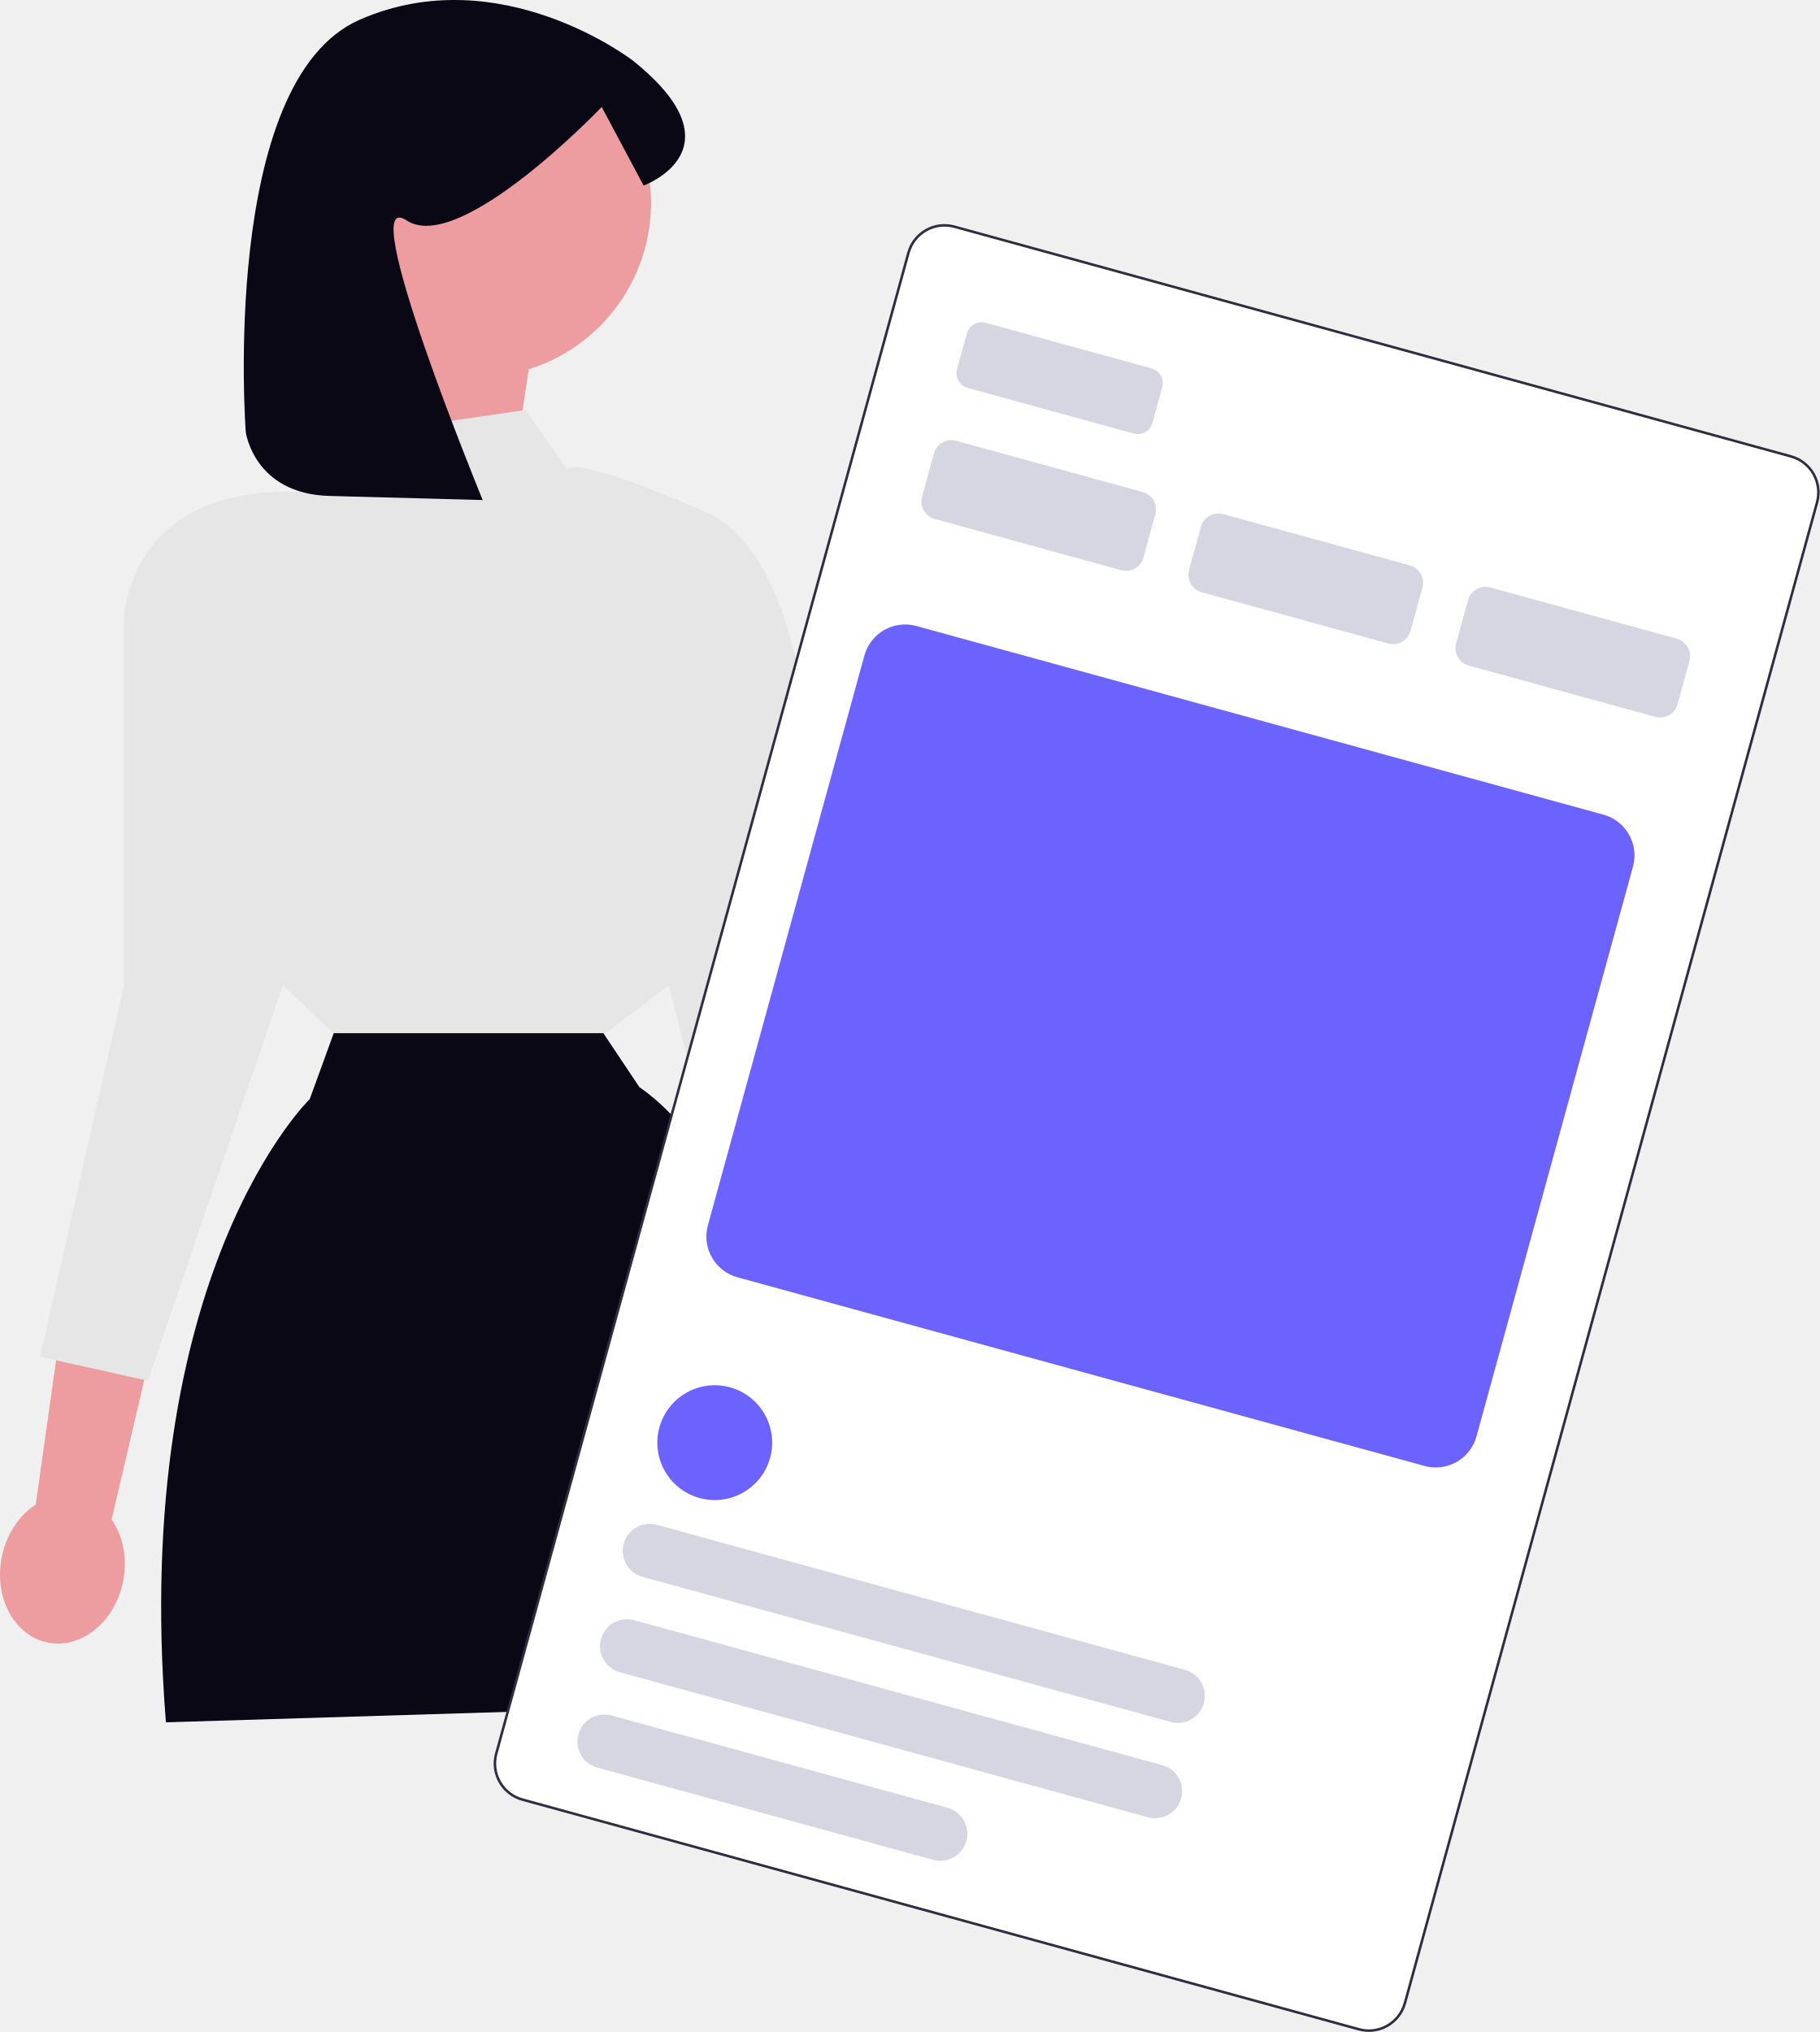
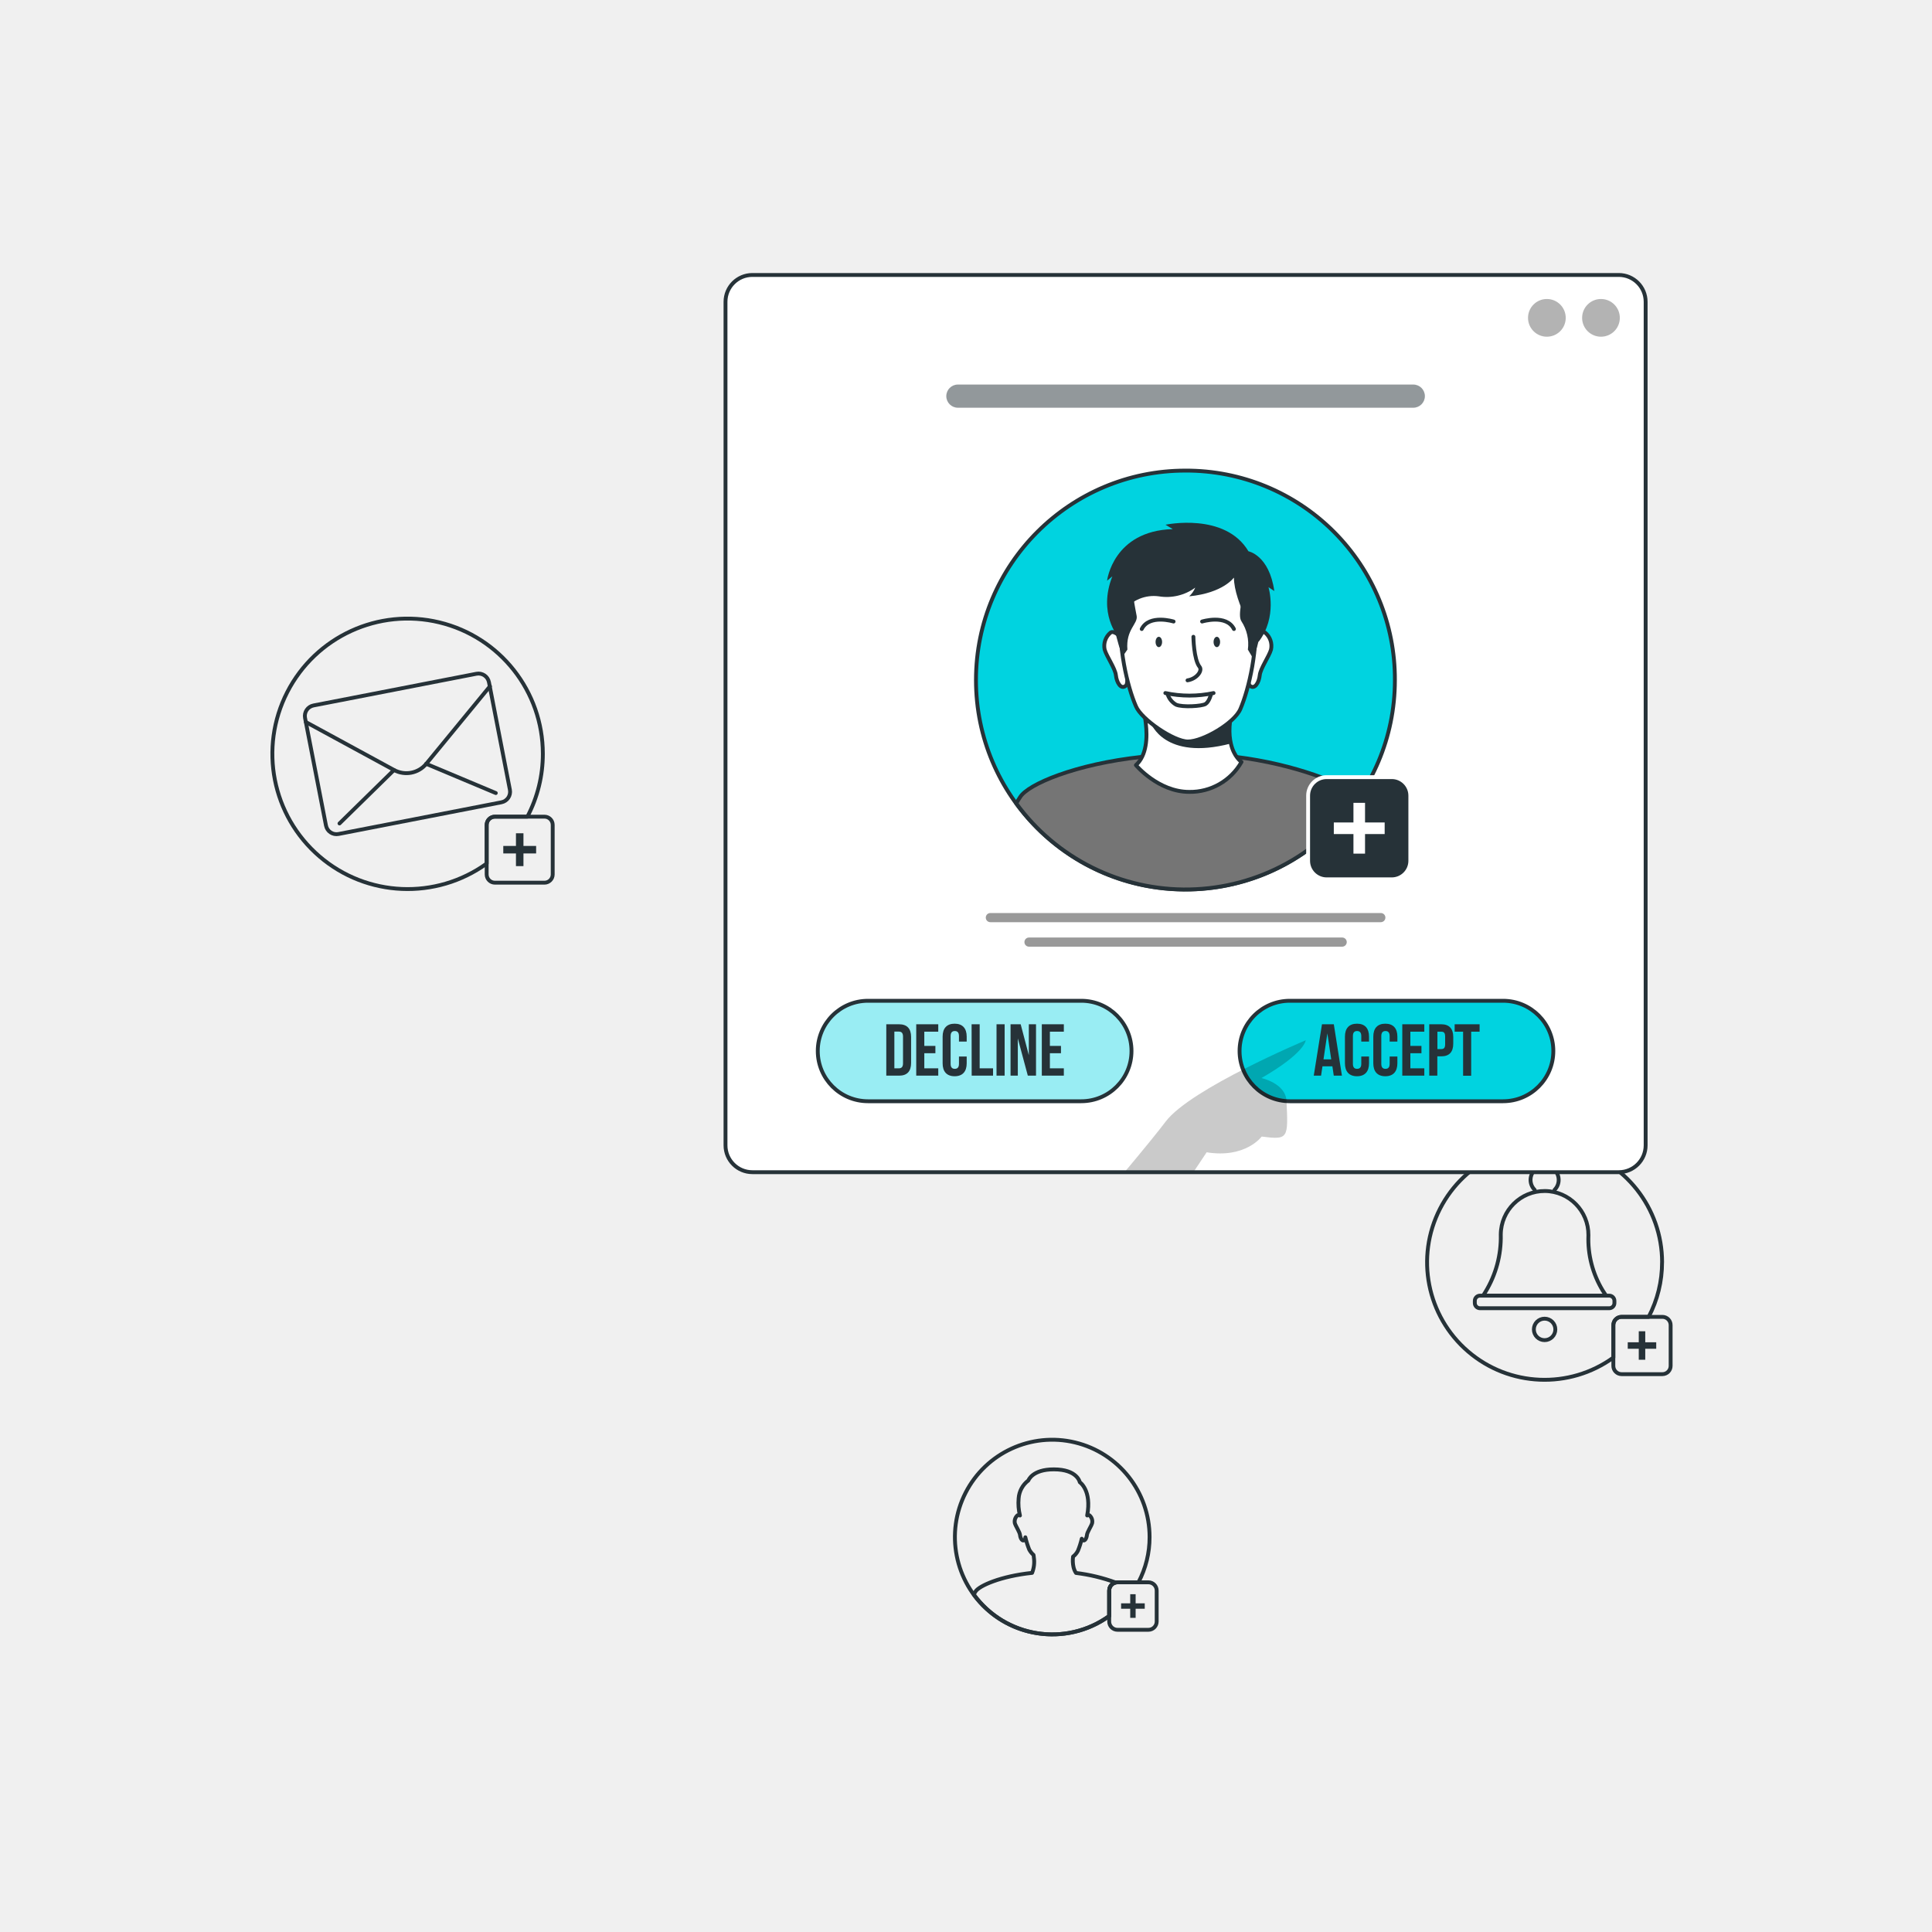
- <svg xmlns="http://www.w3.org/2000/svg" width="716.872" height="800.535" viewBox="0 0 716.872 800.535" role="img" artist="Katerina Limpitsouni" source="https://undraw.co/">
-   <g transform="translate(-765 -285)">
-     <path d="M82.664,76.476a68.781,68.781,0,1,1,89.387,65.637l-13.3,87.874L90.972,173.5s14.643-18.652,22.5-39.683a68.706,68.706,0,0,1-30.8-57.341Z" transform="translate(801.236 288.373)" fill="#ed9da0" />
-     <path d="M14.072,448.892l17.049-120.7L67.9,352.462,43.968,454.77c4.422,6.371,6.331,15.182,4.537,24.3-3.138,15.961-16.39,26.794-29.6,24.2S-2.467,485.63.671,469.669c1.794-9.122,6.9-16.554,13.4-20.777h0Z" transform="translate(765 428.86)" fill="#ed9da0" />
-     <path d="M260.456,442.327l-17.049-120.7L206.625,345.9,230.56,448.2c-4.422,6.371-6.331,15.182-4.537,24.3,3.138,15.961,16.39,26.794,29.6,24.2s21.373-17.641,18.235-33.6c-1.794-9.122-6.9-16.554-13.4-20.777h0Z" transform="translate(855.574 425.982)" fill="#e09093" />
-     <path d="M202.2,112.283l-80.27,11.8v21.407s-68.466-11.963-77.909,47.059V338.928L10.97,485.3l42.5,9.443,53.12-155.819,20.4,19.319h106.24L258.7,338.928l33.212,132.21,49.579-18.887L315.8,329.485s11.529-153.458-42.772-177.067-54.3-16.526-54.3-16.526L202.2,112.283Z" transform="translate(769.809 334.219)" fill="#e6e6e6" />
-     <path d="M112.115,282.988l-9.444,25.97S31.845,377.423,46.01,554.49l231.367-7.083s33.052-188.871-44.857-243.171l-14.184-21.248H112.115Z" transform="translate(784.347 409.047)" fill="#090814" />
-     <path d="M67.549,170.219s3.212,24.368,32.969,25.164L160.881,197S109.854,72.815,130.835,86.805s76.934-44.661,76.934-44.661l16.509,30.963s39.442-14.283-4.27-49.258c0,0-52.155-40.322-107.524-16.109S67.549,170.219,67.549,170.219h0Z" transform="translate(794.267 285)" fill="#090814" />
-     <path d="M475.924,772.417l-329.553-90.5a14.737,14.737,0,0,1-10.3-18.093L298.45,72.546a14.737,14.737,0,0,1,18.093-10.3l329.554,90.5a14.737,14.737,0,0,1,10.3,18.093L494.017,762.12a14.737,14.737,0,0,1-18.093,10.3Z" transform="translate(824.416 312.055)" fill="#fff" />
-     <path d="M475.924,772.417l-329.553-90.5a14.737,14.737,0,0,1-10.3-18.093L298.45,72.546a14.737,14.737,0,0,1,18.093-10.3l329.554,90.5a14.737,14.737,0,0,1,10.3,18.093L494.017,762.12a14.737,14.737,0,0,1-18.093,10.3Z" transform="translate(824.416 312.055)" fill="none" stroke="#2f2e41" stroke-miterlimit="10" stroke-width="1" />
-     <path d="M476.388,502.565l-270.7-74.339a16.654,16.654,0,0,1-11.637-20.446l61.655-224.509a16.654,16.654,0,0,1,20.447-11.635l270.7,74.339a16.652,16.652,0,0,1,11.634,20.445L496.833,490.93A16.652,16.652,0,0,1,476.388,502.565Z" transform="translate(849.803 359.975)" fill="#6c63ff" />
-     <path d="M331.108,171.8l-73.547-20.2a7.11,7.11,0,0,1-4.968-8.728l4.695-17.1a7.11,7.11,0,0,1,8.729-4.968L339.564,141a7.109,7.109,0,0,1,4.965,8.728l-4.695,17.1a7.109,7.109,0,0,1-8.726,4.967Z" transform="translate(875.612 337.844)" fill="#d6d6e3" />
-     <path d="M331.763,132.1l-65.375-17.953a6.022,6.022,0,0,1-4.208-7.394l3.86-14.056a6.022,6.022,0,0,1,7.394-4.209l65.375,17.953a6.022,6.022,0,0,1,4.207,7.4l-3.86,14.056a6.022,6.022,0,0,1-7.394,4.208Z" transform="translate(879.831 323.692)" fill="#d6d6e3" />
-     <path d="M404.249,191.881l-73.547-20.2a7.11,7.11,0,0,1-4.968-8.728l4.695-17.1a7.11,7.11,0,0,1,8.729-4.968l73.547,20.2a7.109,7.109,0,0,1,4.965,8.728l-4.695,17.1a7.109,7.109,0,0,1-8.726,4.967Z" transform="translate(907.673 346.648)" fill="#d6d6e3" />
-     <path d="M477.39,211.967l-73.547-20.2a7.11,7.11,0,0,1-4.968-8.728l4.695-17.1a7.11,7.11,0,0,1,8.729-4.968l73.547,20.2a7.109,7.109,0,0,1,4.965,8.728L486.116,207a7.109,7.109,0,0,1-8.726,4.967Z" transform="translate(939.734 355.453)" fill="#d6d6e3" />
-     <path d="M196.661,423.849a22.618,22.618,0,1,1,27.8-15.821A22.644,22.644,0,0,1,196.661,423.849Z" transform="translate(843.915 451.317)" fill="#6c63ff" />
-     <path d="M386.282,495.391,178.444,438.314a10.644,10.644,0,1,1,5.637-20.527L391.92,474.863a10.644,10.644,0,1,1-5.637,20.527Z" transform="translate(839.79 467.968)" fill="#d6d6e3" />
-     <path d="M380.071,521.5,172.232,464.426A10.644,10.644,0,1,1,177.87,443.9l207.838,57.077a10.644,10.644,0,1,1-5.637,20.527Z" transform="translate(837.067 479.414)" fill="#d6d6e3" />
-     <path d="M298.165,526.827,166.021,490.538a10.644,10.644,0,1,1,5.637-20.527L303.8,506.3a10.644,10.644,0,1,1-5.637,20.527Z" transform="translate(834.344 490.86)" fill="#d6d6e3" />
+ <svg xmlns="http://www.w3.org/2000/svg" viewBox="0 0 500 500">
+   <defs>
+     <clipPath id="freepik--clip-path--inject-164">
+       <rect x="187.76" y="71.16" width="238.13" height="232.2" rx="6.95" style="fill:#fff;stroke:#263238;stroke-linecap:round;stroke-linejoin:round" />
+     </clipPath>
+     <clipPath id="freepik--clip-path-2--inject-164">
+       <path d="M279.83,285H224.64a13,13,0,0,1-13-13h0a13,13,0,0,1,13-13h55.19a13,13,0,0,1,13,13h0A13,13,0,0,1,279.83,285Z" style="fill:#00D3E0;stroke:#263238;stroke-linecap:round;stroke-linejoin:round" />
+     </clipPath>
+     <clipPath id="freepik--clip-path-3--inject-164">
+       <path d="M120.78,403.37q-6.19-4.72-12.22-10c-5.81-5-11.47-10.44-16.91-16.15a194.86,194.86,0,0,1,4.9-18.91,24.76,24.76,0,0,1,11.12-13.89l.2-.12.93-.52c.58-.31,1.14-.59,1.68-.83a25.34,25.34,0,0,1,5.56-1.82L120.29,397Z" style="fill:#00D3E0;stroke:#263238;stroke-linecap:round;stroke-linejoin:round" />
+     </clipPath>
+   </defs>
+   <g id="freepik--Icons--inject-164">
+     <path d="M297.51,397.8a25,25,0,0,1-2.88,11.7H289.2a2.61,2.61,0,0,0-.48.05,2.14,2.14,0,0,0-1.66,2.09v6.58a25.19,25.19,0,1,1,10.45-20.42Z" style="fill:none;stroke:#263238;stroke-linecap:round;stroke-linejoin:round" />
+     <path d="M278.47,407.08a45.87,45.87,0,0,1,10.25,2.47,2.14,2.14,0,0,0-1.66,2.09v6.58A25.17,25.17,0,0,1,252,412.65q.21-.37.45-.75c.94-1.53,6.61-4,14.65-4.84a7.62,7.62,0,0,0,.46-4c0-.23-.06-.44-.09-.65a4.86,4.86,0,0,1-1.11-1.39,22.35,22.35,0,0,1-1-3.17,1.13,1.13,0,0,1-.16.68c-.59.55-1.13-.4-1.21-1.23s-1.11-2.28-1.35-3.1a2.11,2.11,0,0,1,.71-2.05.6.6,0,0,1,.61.06,13.37,13.37,0,0,1-.34-4.42,6.35,6.35,0,0,1,2.52-4.65s1-2.89,6.61-2.87c6.09,0,6.7,3.32,6.7,3.32s3.15,2.1,1.91,8.61a.54.54,0,0,1,.57-.05,2.08,2.08,0,0,1,.71,2.05c-.23.82-1.27,2.26-1.35,3.1s-.62,1.78-1.21,1.23a.65.65,0,0,1-.12-.31,20.57,20.57,0,0,1-1,3.13,4.44,4.44,0,0,1-1.25,1.5,7.65,7.65,0,0,0,.1,2.65A4.39,4.39,0,0,0,278.47,407.08Z" style="fill:none;stroke:#263238;stroke-linecap:round;stroke-linejoin:round" />
+     <rect x="287.06" y="409.5" width="12.29" height="12.29" rx="2.14" style="fill:none;stroke:#263238;stroke-linecap:round;stroke-linejoin:round" />
+     <polygon points="296.26 414.94 293.9 414.94 293.9 412.58 292.5 412.58 292.5 414.94 290.14 414.94 290.14 416.34 292.5 416.34 292.5 418.7 293.9 418.7 293.9 416.34 296.26 416.34 296.26 414.94" style="fill:#263238" />
+     <path d="M140.49,195.09a34.89,34.89,0,0,1-4,16.26h-8.4a2.14,2.14,0,0,0-2.14,2.14v10a35,35,0,1,1,14.54-28.4Z" style="fill:none;stroke:#263238;stroke-linecap:round;stroke-linejoin:round" />
+     <rect x="81.22" y="178.15" width="48.49" height="33.89" rx="2.77" transform="translate(-35.33 23.74) rotate(-11.01)" style="fill:none;stroke:#263238;stroke-linecap:round;stroke-linejoin:round" />
+     <path d="M79.16,186.87,102,199.29a6.67,6.67,0,0,0,8.32-1.62l16.48-20.06" style="fill:none;stroke:#263238;stroke-linecap:round;stroke-linejoin:round" />
+     <line x1="87.86" y1="213.11" x2="101.96" y2="199.29" style="fill:none;stroke:#263238;stroke-linecap:round;stroke-linejoin:round" />
+     <line x1="128.31" y1="205.24" x2="110.28" y2="197.67" style="fill:none;stroke:#263238;stroke-linecap:round;stroke-linejoin:round" />
+     <rect x="125.95" y="211.35" width="17.09" height="17.09" rx="2.14" style="fill:none;stroke:#263238;stroke-linecap:round;stroke-linejoin:round" />
+     <polygon points="138.75 218.93 135.47 218.93 135.47 215.65 133.53 215.65 133.53 218.93 130.25 218.93 130.25 220.87 133.53 220.87 133.53 224.15 135.47 224.15 135.47 220.87 138.75 220.87 138.75 218.93" style="fill:#263238" />
+     <path d="M415.64,335.3h-31.8l.62-1a27.25,27.25,0,0,0,3.94-14.75v-.06a11.34,11.34,0,1,1,22.68.17A25.69,25.69,0,0,0,414.79,334Z" style="fill:none;stroke:#263238;stroke-linecap:round;stroke-linejoin:round" />
+     <path d="M397.17,307.93a3.64,3.64,0,1,1,5.15,0" style="fill:none;stroke:#263238;stroke-linecap:round;stroke-linejoin:round" />
+     <rect x="381.68" y="335.31" width="36.13" height="3.26" rx="1.35" style="fill:none;stroke:#263238;stroke-linecap:round;stroke-linejoin:round" />
+     <circle cx="399.74" cy="344.05" r="2.78" style="fill:none;stroke:#263238;stroke-linecap:round;stroke-linejoin:round" />
+     <path d="M430.14,326.68a30.37,30.37,0,0,1-3.46,14.12h-7a2.14,2.14,0,0,0-2.14,2.14v8.4a30.41,30.41,0,1,1,12.61-24.66Z" style="fill:none;stroke:#263238;stroke-linecap:round;stroke-linejoin:round" />
+     <rect x="417.53" y="340.8" width="14.83" height="14.83" rx="2.14" style="fill:none;stroke:#263238;stroke-linecap:round;stroke-linejoin:round" />
+     <polygon points="428.63 347.38 425.79 347.38 425.79 344.53 424.11 344.53 424.11 347.38 421.26 347.38 421.26 349.06 424.11 349.06 424.11 351.9 425.79 351.9 425.79 349.06 428.63 349.06 428.63 347.38" style="fill:#263238" />
+   </g>
+   <g id="freepik--Window--inject-164">
+     <rect x="187.76" y="71.16" width="238.13" height="232.2" rx="6.95" style="fill:#fff" />
+     <g style="clip-path:url(#freepik--clip-path--inject-164)">
+       <path d="M389,285h-55.2a13,13,0,0,1-13-13h0a13,13,0,0,1,13-13H389a13,13,0,0,1,13,13h0A13,13,0,0,1,389,285Z" style="fill:#00D3E0;stroke:#263238;stroke-linecap:round;stroke-linejoin:round" />
+       <path d="M347.29,278.38h-2.11l-.36-2.42h-2.57l-.36,2.42H340l2.13-13.3h3.06Zm-4.77-4.22h2l-1-6.73h0Z" style="fill:#263238" />
+       <path d="M354.3,273.42v1.76c0,2.13-1.06,3.35-3.11,3.35s-3.12-1.22-3.12-3.35v-6.91c0-2.13,1.06-3.34,3.12-3.34s3.11,1.21,3.11,3.34v1.29h-2v-1.42c0-.95-.42-1.31-1.09-1.31s-1.08.36-1.08,1.31v7.18c0,.95.42,1.29,1.08,1.29s1.09-.34,1.09-1.29v-1.9Z" style="fill:#263238" />
+       <path d="M361.64,273.42v1.76c0,2.13-1.07,3.35-3.12,3.35s-3.11-1.22-3.11-3.35v-6.91c0-2.13,1.06-3.34,3.11-3.34s3.12,1.21,3.12,3.34v1.29h-2v-1.42c0-.95-.42-1.31-1.08-1.31s-1.08.36-1.08,1.31v7.18c0,.95.41,1.29,1.08,1.29s1.08-.34,1.08-1.29v-1.9Z" style="fill:#263238" />
+       <path d="M365,270.68h2.87v1.9H365v3.9h3.61v1.9h-5.7v-13.3h5.7V267H365Z" style="fill:#263238" />
+       <path d="M376.1,268.36v1.73c0,2.13-1,3.29-3.12,3.29h-1v5h-2.09v-13.3H373C375.07,265.08,376.1,266.24,376.1,268.36ZM372,267v4.5h1c.67,0,1-.3,1-1.25v-2c0-1-.36-1.25-1-1.25Z" style="fill:#263238" />
+       <path d="M376.46,265.08h6.46V267h-2.18v11.4h-2.09V267h-2.19Z" style="fill:#263238" />
+       <path d="M279.83,285H224.64a13,13,0,0,1-13-13h0a13,13,0,0,1,13-13h55.19a13,13,0,0,1,13,13h0A13,13,0,0,1,279.83,285Z" style="fill:#00D3E0" />
+       <g style="clip-path:url(#freepik--clip-path-2--inject-164)">
+         <path d="M279.83,285H224.64a13,13,0,0,1-13-13h0a13,13,0,0,1,13-13h55.19a13,13,0,0,1,13,13h0A13,13,0,0,1,279.83,285Z" style="fill:#fff;opacity:0.6" />
+       </g>
+       <path d="M279.83,285H224.64a13,13,0,0,1-13-13h0a13,13,0,0,1,13-13h55.19a13,13,0,0,1,13,13h0A13,13,0,0,1,279.83,285Z" style="fill:none;stroke:#263238;stroke-linecap:round;stroke-linejoin:round" />
+       <path d="M229.37,265.08h3.31c2.09,0,3.11,1.16,3.11,3.28v6.73c0,2.13-1,3.29-3.11,3.29h-3.31Zm2.09,1.9v9.5h1.18c.66,0,1.06-.35,1.06-1.3v-6.91c0-.95-.4-1.29-1.06-1.29Z" style="fill:#263238" />
+       <path d="M239.21,270.68h2.87v1.9h-2.87v3.9h3.61v1.9h-5.7v-13.3h5.7V267h-3.61Z" style="fill:#263238" />
+       <path d="M250.18,273.42v1.76c0,2.13-1.06,3.35-3.12,3.35s-3.11-1.22-3.11-3.35v-6.91c0-2.13,1.06-3.34,3.11-3.34s3.12,1.21,3.12,3.34v1.29h-2v-1.42c0-.95-.41-1.31-1.08-1.31s-1.08.36-1.08,1.31v7.18c0,.95.42,1.29,1.08,1.29s1.08-.34,1.08-1.29v-1.9Z" style="fill:#263238" />
+       <path d="M251.45,265.08h2.09v11.4H257v1.9h-5.53Z" style="fill:#263238" />
+       <path d="M257.9,265.08H260v13.3H257.9Z" style="fill:#263238" />
+       <path d="M263.41,268.74h0v9.64h-1.88v-13.3h2.62l2.11,8h0v-8h1.86v13.3H266Z" style="fill:#263238" />
+       <path d="M271.71,270.68h2.87v1.9h-2.87v3.9h3.61v1.9h-5.7v-13.3h5.7V267h-3.61Z" style="fill:#263238" />
+       <path d="M361,176a54.21,54.21,0,1,1-54.21-54.21A54,54,0,0,1,361,176Z" style="fill:#00D3E0;stroke:#263238;stroke-linecap:round;stroke-linejoin:round" />
+       <path d="M351.85,206.15A54.21,54.21,0,0,1,263,207.91c.32-.54.64-1.08,1-1.61,2-3.31,14.24-8.55,31.55-10.43a117.51,117.51,0,0,1,11.76-.7,94.49,94.49,0,0,1,12.73.74C335.08,197.79,347.59,202.77,351.85,206.15Z" style="fill:#757575;stroke:#263238;stroke-linecap:round;stroke-linejoin:round" />
+       <path d="M321.3,197.19a15.26,15.26,0,0,1-13.54,7.75c-8,0-13.79-6.92-13.79-6.92,2.8-2.51,3-7.17,2.56-10.84a31.87,31.87,0,0,0-1-5.32h23.86c-1.45,4.77-1.4,8.19-.84,10.57C319.34,195.94,321.3,197.19,321.3,197.19Z" style="fill:#fff;stroke:#263238;stroke-linecap:round;stroke-linejoin:round" />
+       <path d="M318.5,192.43c-17.24,4.52-20.66-5.33-20.66-5.33l-1.31.08a31.87,31.87,0,0,0-1-5.32h23.86C317.89,186.63,317.94,190.05,318.5,192.43Z" style="fill:#263238" />
+       <path d="M324.53,165.11s1.92-2.09,2.87-1.4a4.47,4.47,0,0,1,1.54,4.4c-.51,1.78-2.74,4.87-2.92,6.67s-1.32,3.84-2.59,2.65S324.53,165.11,324.53,165.11Z" style="fill:#fff;stroke:#263238;stroke-linecap:round;stroke-linejoin:round" />
+       <path d="M290.29,165.11s-1.92-2.09-2.87-1.4a4.47,4.47,0,0,0-1.54,4.4c.51,1.78,2.74,4.87,2.92,6.67s1.32,3.84,2.59,2.65S290.29,165.11,290.29,165.11Z" style="fill:#fff;stroke:#263238;stroke-linecap:round;stroke-linejoin:round" />
+       <path d="M307,141c24.17,0,18.42,32.18,14,42.51-1.56,3.63-9.66,8.39-13.57,8.39-3.64,0-12-5.69-13.44-9.1C289.47,172.4,284,141,307,141Z" style="fill:#fff;stroke:#263238;stroke-linecap:round;stroke-linejoin:round" />
+       <path d="M311.1,160.85s6.29-1.95,8.24,1.94" style="fill:none;stroke:#263238;stroke-linecap:round;stroke-linejoin:round" />
+       <path d="M315.76,166.14c0,.74-.38,1.34-.84,1.34s-.85-.6-.85-1.34.38-1.34.85-1.34S315.76,165.4,315.76,166.14Z" style="fill:#263238" />
+       <path d="M303.72,160.85s-6.29-1.95-8.24,1.94" style="fill:none;stroke:#263238;stroke-linecap:round;stroke-linejoin:round" />
+       <path d="M299.06,166.14c0,.74.38,1.34.84,1.34s.85-.6.85-1.34-.38-1.34-.85-1.34S299.06,165.4,299.06,166.14Z" style="fill:#263238" />
+       <path d="M317,149.21a30.6,30.6,0,0,1-18.62,0s-3.27-.19-4.55,1.45,0,6.7.34,8.76-2.83,3.49-2.4,8.69l-1.23,1.8s-3.41-8.38-2.55-15.58,5.41-10,5.41-10,2.07-6.23,14.23-6.18c13.11.05,14.43,7.14,14.43,7.14s8.88,5.93,2.31,25.23l-1.42-2.4a10.81,10.81,0,0,0-1.66-7.32c-1.15-1.67.68-6.69.25-9.27S317,149.21,317,149.21Z" style="fill:#263238" />
+       <path d="M308.85,164.8s.07,5.88,1.61,7.79c.79,1-.75,3.1-3.13,3.48" style="fill:none;stroke:#263238;stroke-linecap:round;stroke-linejoin:round" />
+       <path d="M302.12,179.48a4.78,4.78,0,0,0,2.25,2.89c1.65.71,6.67.41,7.62-.18s1.42-2.52,1.42-2.52" style="fill:#fff;stroke:#263238;stroke-linecap:round;stroke-linejoin:round" />
+       <path d="M301.59,179.36a29.78,29.78,0,0,0,12.48,0" style="fill:none;stroke:#263238;stroke-linecap:round;stroke-linejoin:round" />
+       <path d="M319.34,149.46s-2.7,4-11.58,4.87a6.5,6.5,0,0,0,1.57-2.25,12.51,12.51,0,0,1-9.43,2.25,9.75,9.75,0,0,0-9,3.67l-1.5,6.8s-5.31-6-1.53-15.64l-1.36,1.13s1.51-12.89,17-13.36l-1.88-1.13s15.43-3.29,21.47,6.87c0,0,5.37,1,6.69,10.29l-1.51-1s2.39,7.71-2.57,14.16C325.67,166.14,319.34,155.93,319.34,149.46Z" style="fill:#263238" />
+       <path d="M365.76,105.52H247.9a3,3,0,0,1-3-3h0a3,3,0,0,1,3-3H365.76a3,3,0,0,1,3,3h0A3,3,0,0,1,365.76,105.52Z" style="fill:#263238;opacity:0.5" />
+       <g style="opacity:0.4">
+         <path d="M357.35,238.66H256.3a1.18,1.18,0,0,1-1.18-1.19h0a1.18,1.18,0,0,1,1.18-1.18H357.35a1.18,1.18,0,0,1,1.19,1.18h0A1.19,1.19,0,0,1,357.35,238.66Z" />
+         <path d="M347.35,245H266.3a1.18,1.18,0,0,1-1.18-1.19h0a1.18,1.18,0,0,1,1.18-1.18h81.05a1.18,1.18,0,0,1,1.19,1.18h0A1.19,1.19,0,0,1,347.35,245Z" />
+       </g>
+       <rect x="338.54" y="201.12" width="26.45" height="26.45" rx="4.8" style="fill:#263238;stroke:#fff;stroke-linecap:round;stroke-linejoin:round" />
+       <polygon points="358.35 212.85 353.27 212.85 353.27 207.77 350.27 207.77 350.27 212.85 345.19 212.85 345.19 215.85 350.27 215.85 350.27 220.92 353.27 220.92 353.27 215.85 358.35 215.85 358.35 212.85" style="fill:#fff" />
+       <path d="M419.21,82.26a4.88,4.88,0,1,1-4.88-4.88A4.88,4.88,0,0,1,419.21,82.26Z" style="opacity:0.3" />
+       <path d="M405.21,82.26a4.88,4.88,0,1,1-4.88-4.88A4.88,4.88,0,0,1,405.21,82.26Z" style="opacity:0.3" />
+       <path d="M326.46,279s6.26,1.35,6.48,5.91c.48,9.8.46,10.1-6.42,9.23,0,0-4.16,5.71-14.24,4.07l-3.45,5.18H291c4.95-5.91,8.93-10.8,10.67-13.12,6.39-8.51,36.25-21.05,36.25-21.05S337.8,272.47,326.46,279Z" style="fill-opacity:0.7;opacity:0.3" />
+     </g>
+     <rect x="187.76" y="71.16" width="238.13" height="232.2" rx="6.95" style="fill:none;stroke:#263238;stroke-linecap:round;stroke-linejoin:round" />
  </g>
</svg>
